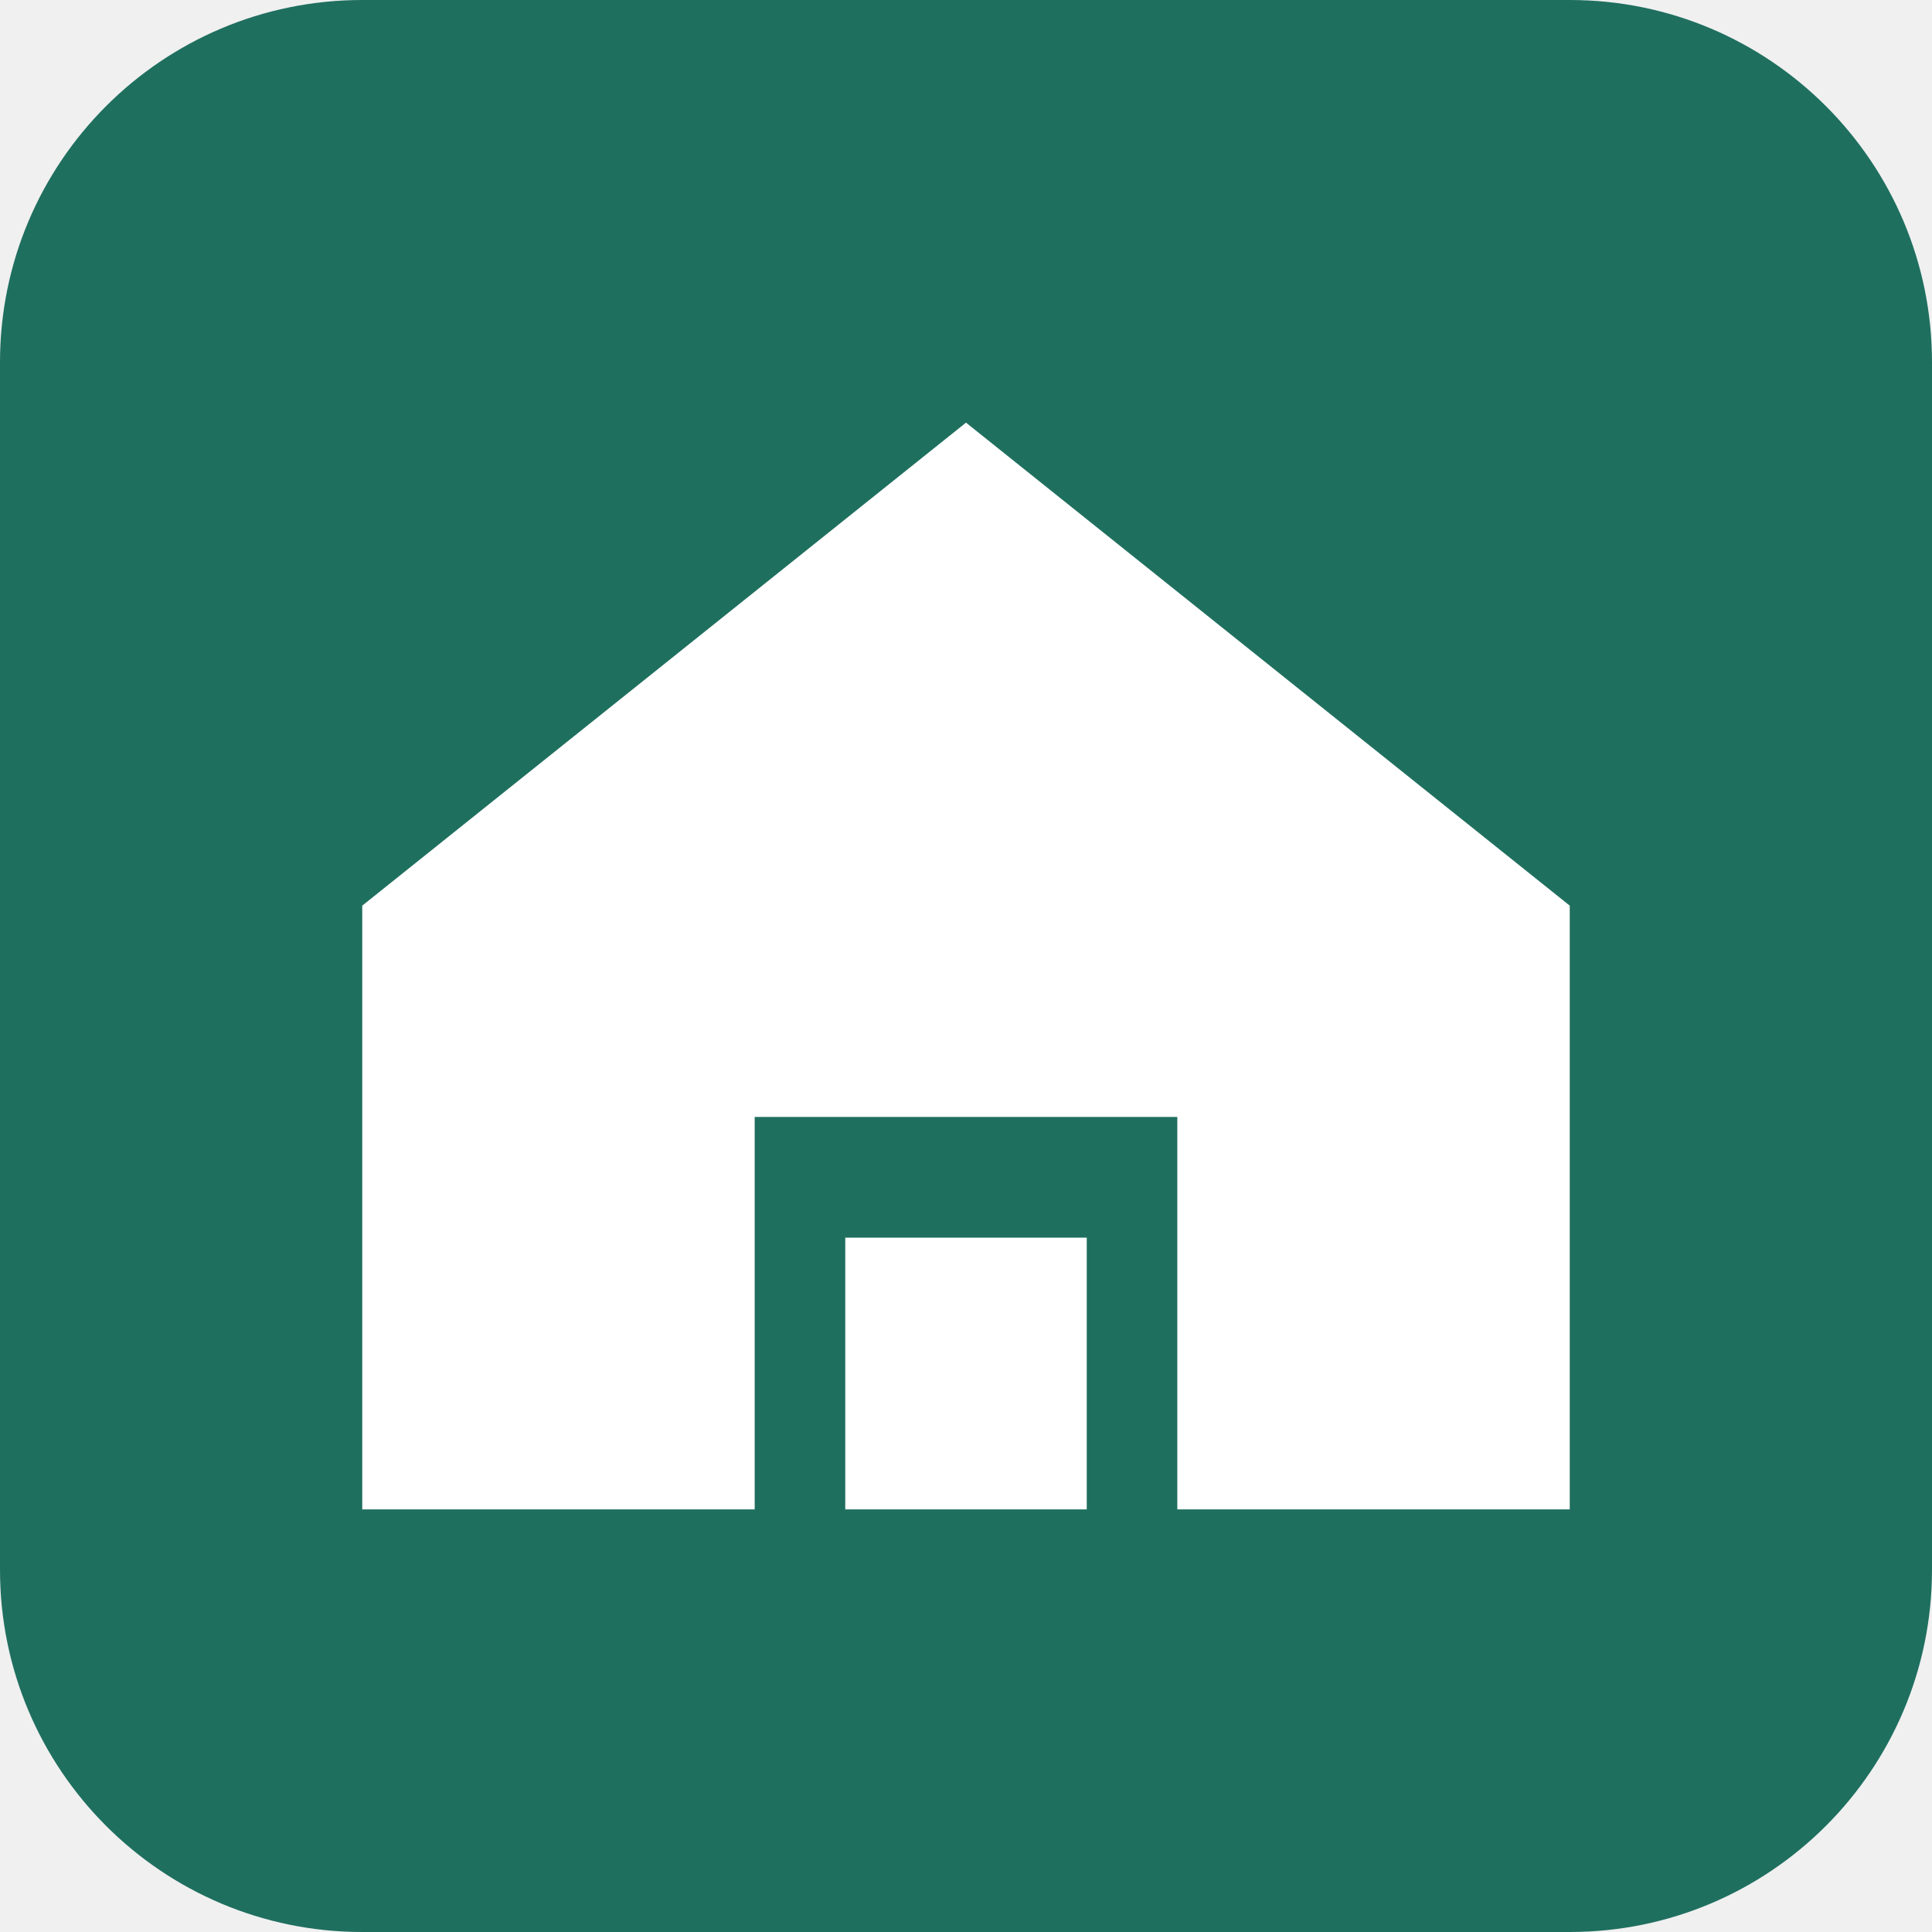
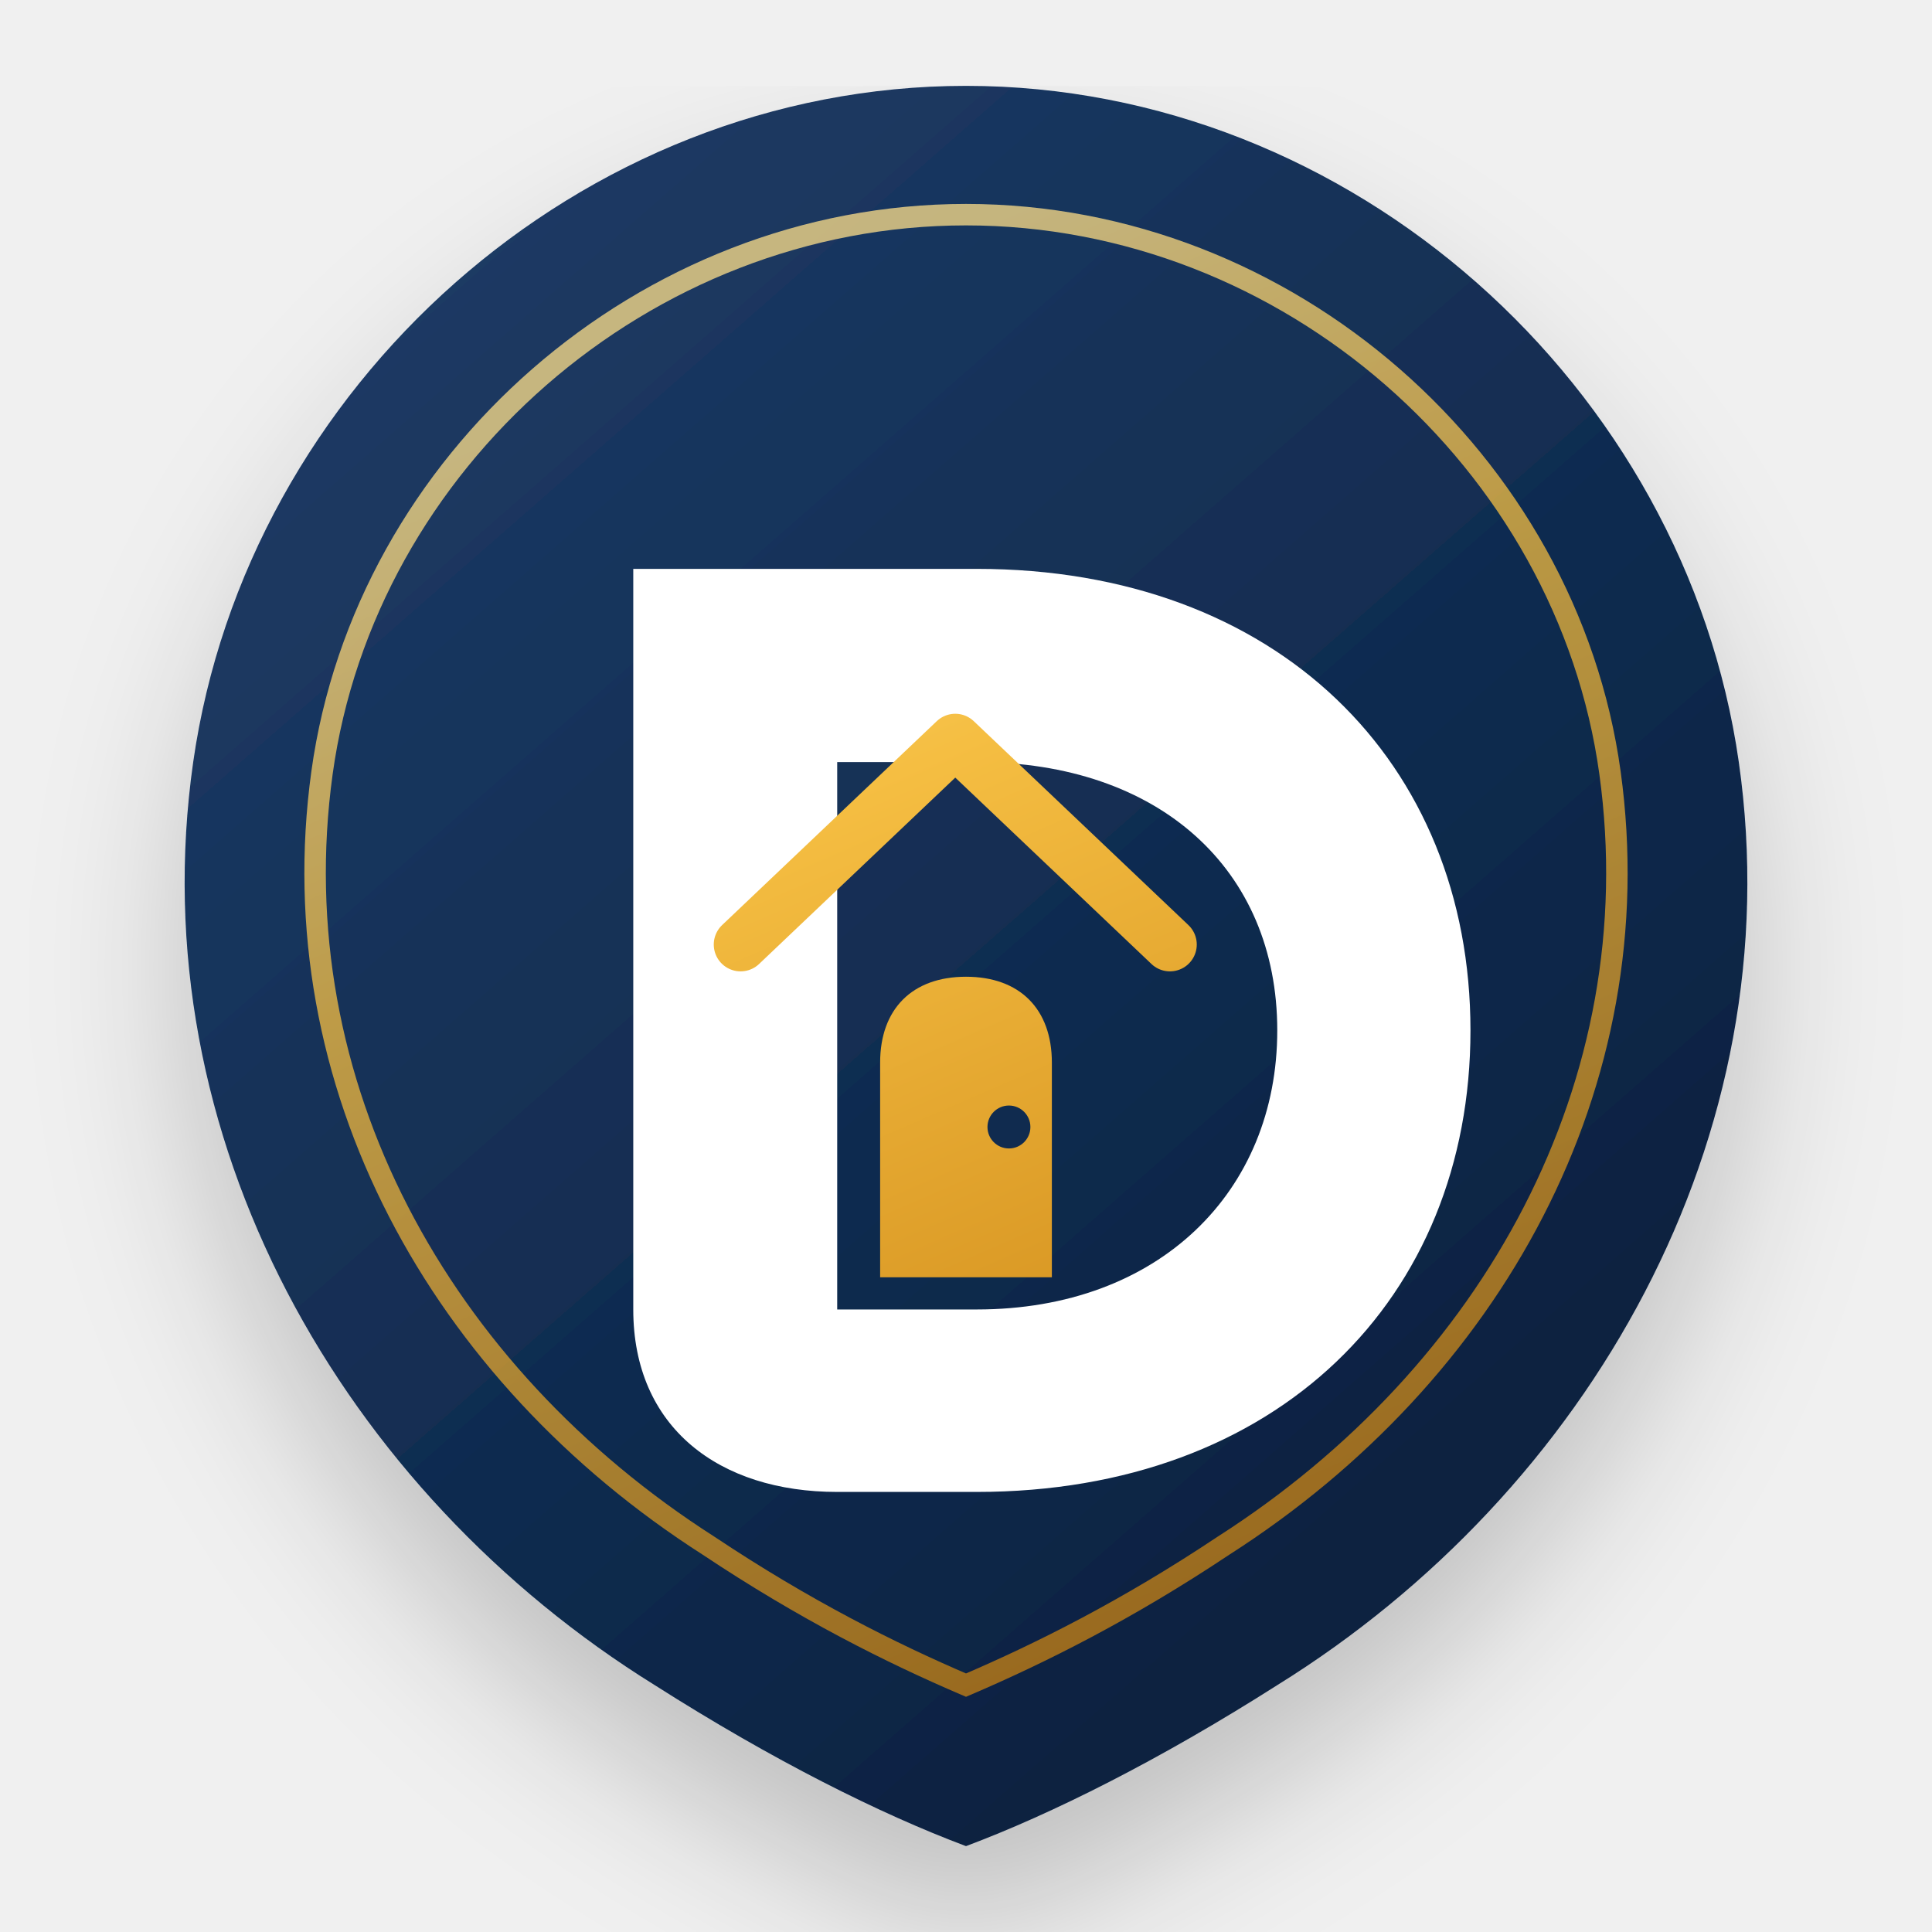
- <svg xmlns="http://www.w3.org/2000/svg" viewBox="0 0 64 64">
-   <rect width="64" height="64" rx="12" fill="#1f6f5f" />
-   <path fill="#fff" d="M12 30 32 14l20 16v20H39V37H25v13H12V30Zm16 20V41h8v9h-8Z" />
+ <svg xmlns="http://www.w3.org/2000/svg" viewBox="0 0 180 180">
+   <defs>
+     <linearGradient id="navy" x1="20" y1="10" x2="160" y2="170" gradientUnits="userSpaceOnUse">
+       <stop offset="0" stop-color="#203E69" />
+       <stop offset=".55" stop-color="#102B4F" />
+       <stop offset="1" stop-color="#071B35" />
+     </linearGradient>
+     <linearGradient id="gold" x1="70" y1="30" x2="120" y2="145" gradientUnits="userSpaceOnUse">
+       <stop offset="0" stop-color="#FFE08A" />
+       <stop offset=".35" stop-color="#F5BE42" />
+       <stop offset="1" stop-color="#C98213" />
+     </linearGradient>
+     <filter id="shadow" x="-30%" y="-30%" width="160%" height="170%">
+       <feDropShadow dx="0" dy="8" stdDeviation="7" flood-opacity=".2" />
+     </filter>
+   </defs>
+   <path d="M90 8C126 8 157 36 162 71c5 35-14 68-43 86-11 7-21 12-29 15-8-3-18-8-29-15C32 139 13 106 18 71 23 36 54 8 90 8Z" fill="url(#navy)" filter="url(#shadow)" />
+   <path d="M90 20c30 0 56 23 60 52 4 29-11 56-36 72-9 6-17 10-24 13-7-3-15-7-24-13-25-16-40-43-36-72 4-29 30-52 60-52Z" fill="none" stroke="url(#gold)" stroke-width="2" opacity=".75" />
+   <path d="M59 54v68c0 11 8 17 19 17h13c28 0 46-18 46-43S119 53 91 53H59Zm19 17h13c17 0 28 10 28 25s-11 26-28 26H78V71Z" fill="#fff" fill-rule="evenodd" />
+   <path d="m69 88 20-19 20 19" fill="none" stroke="url(#gold)" stroke-width="5" stroke-linecap="round" stroke-linejoin="round" />
+   <path d="M82 119V99c0-5 3-8 8-8s8 3 8 8v20" fill="url(#gold)" />
+   <circle cx="94" cy="105" r="2" fill="#102B4F" />
</svg>
